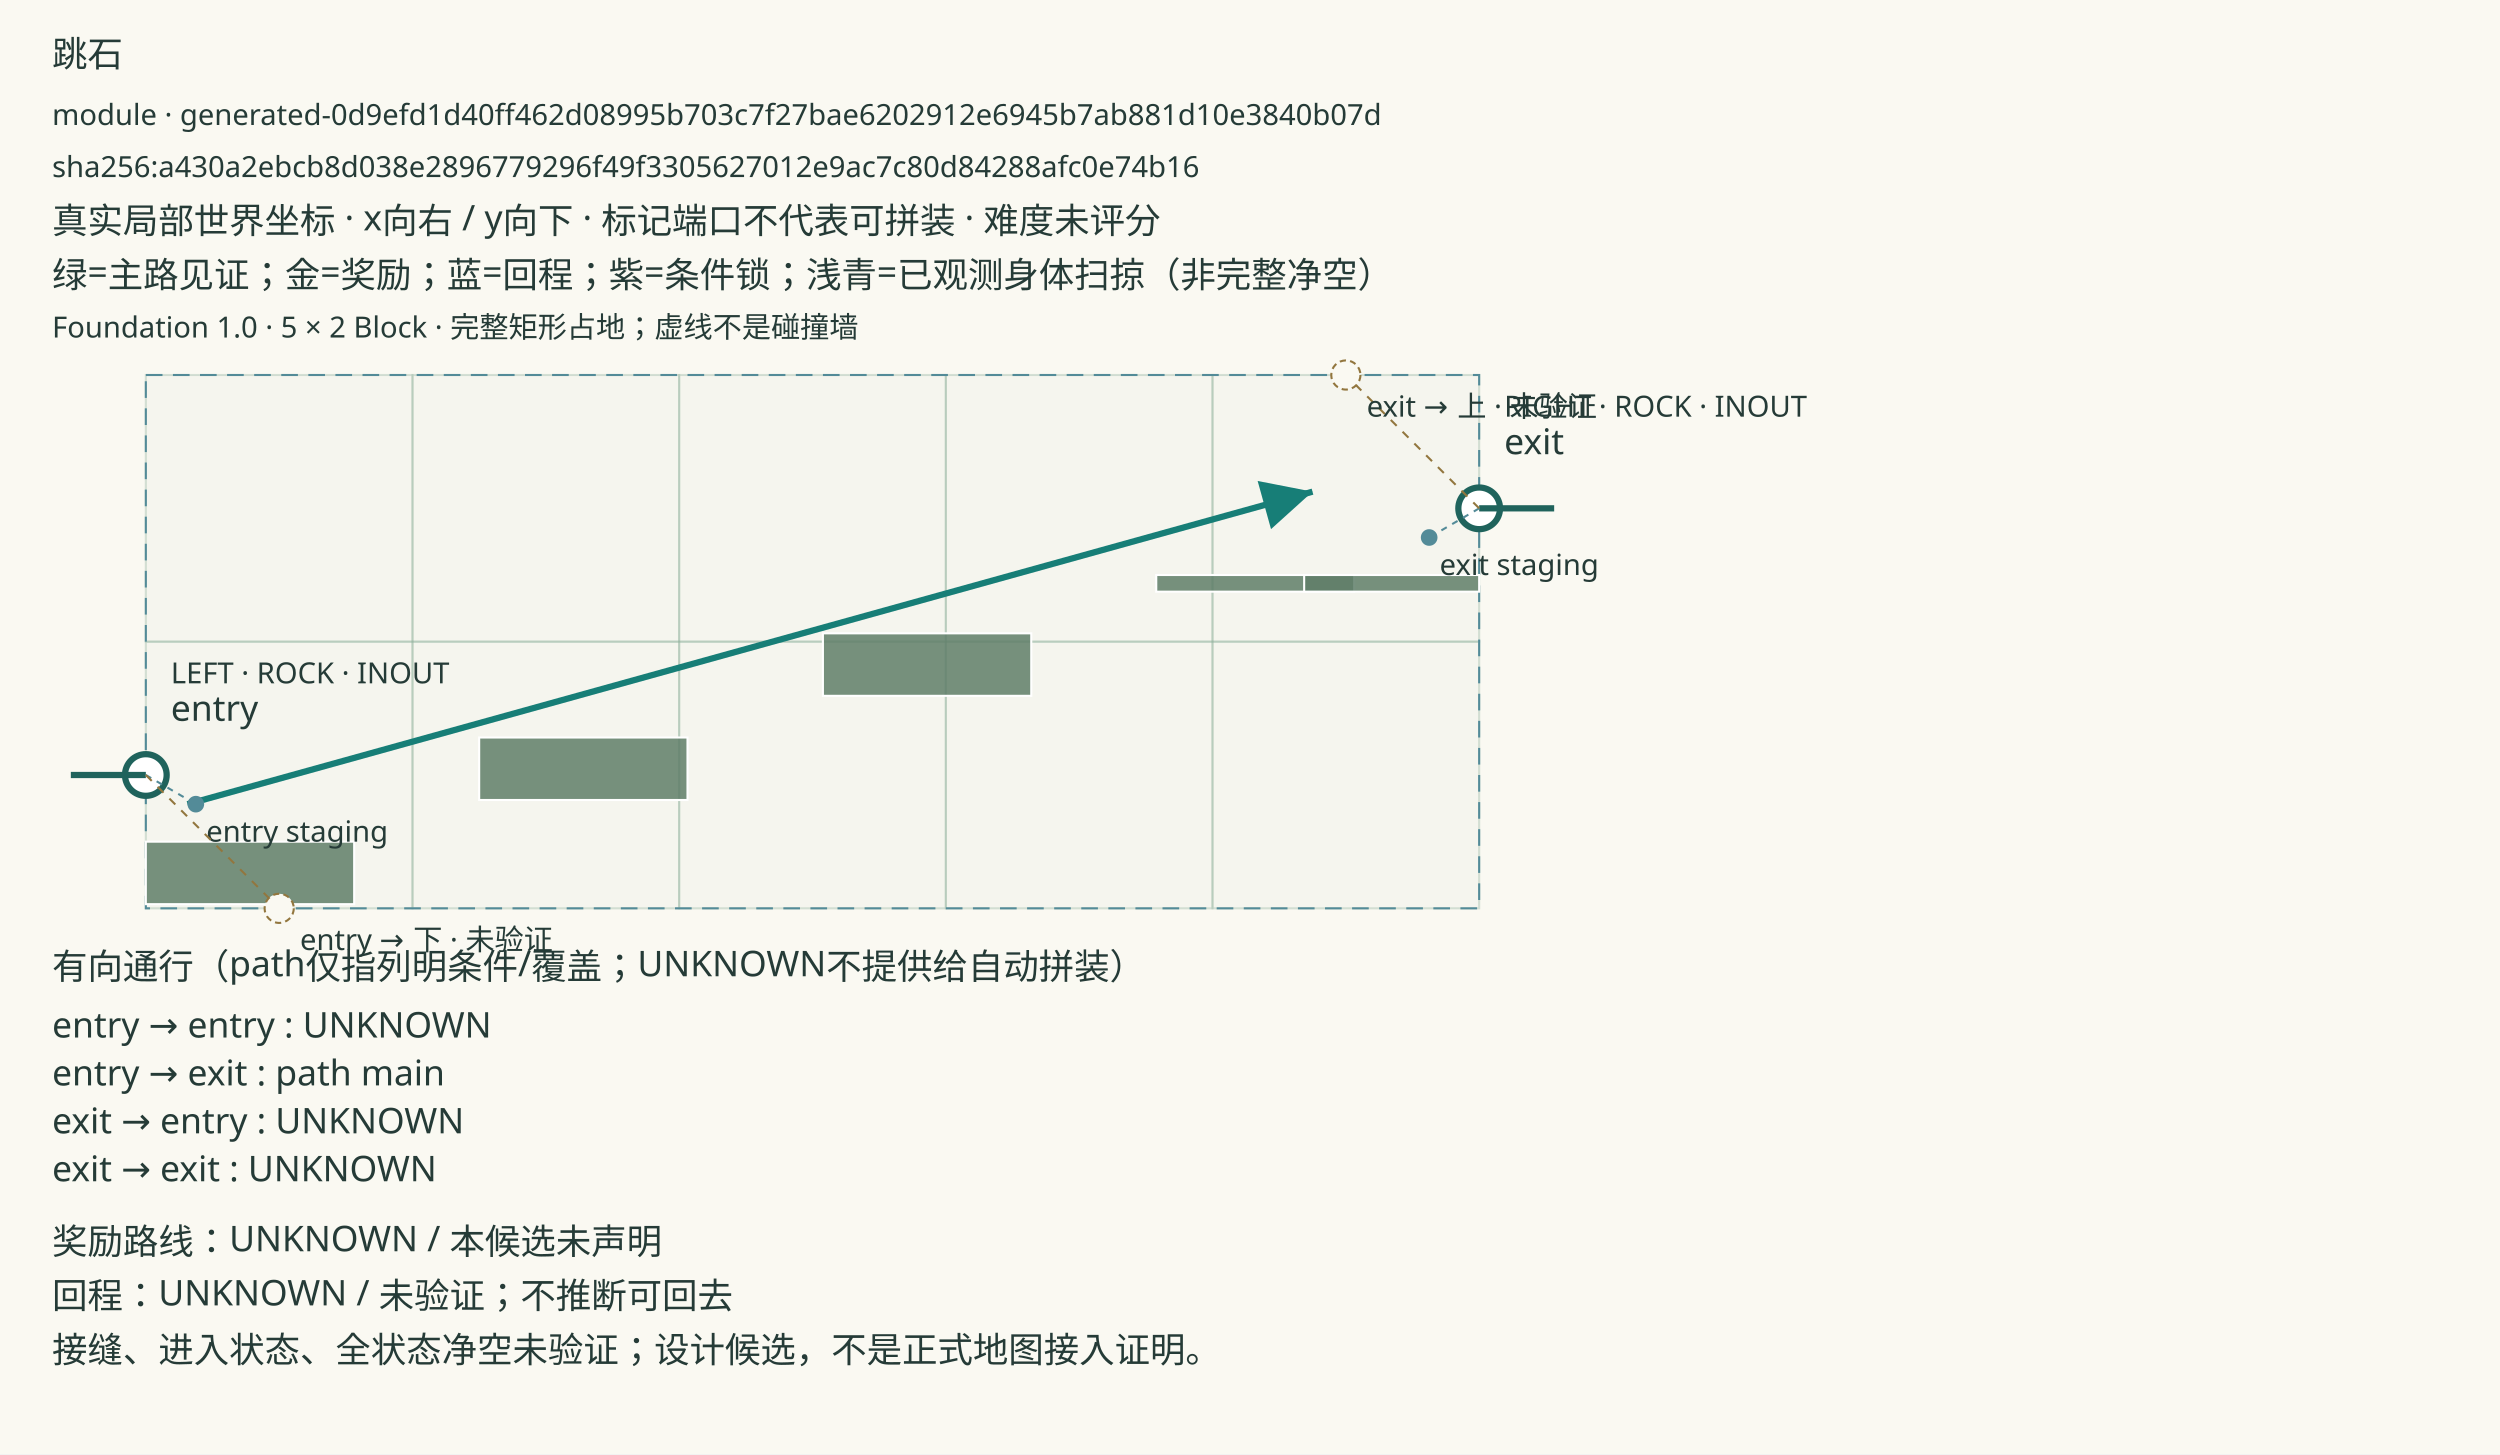
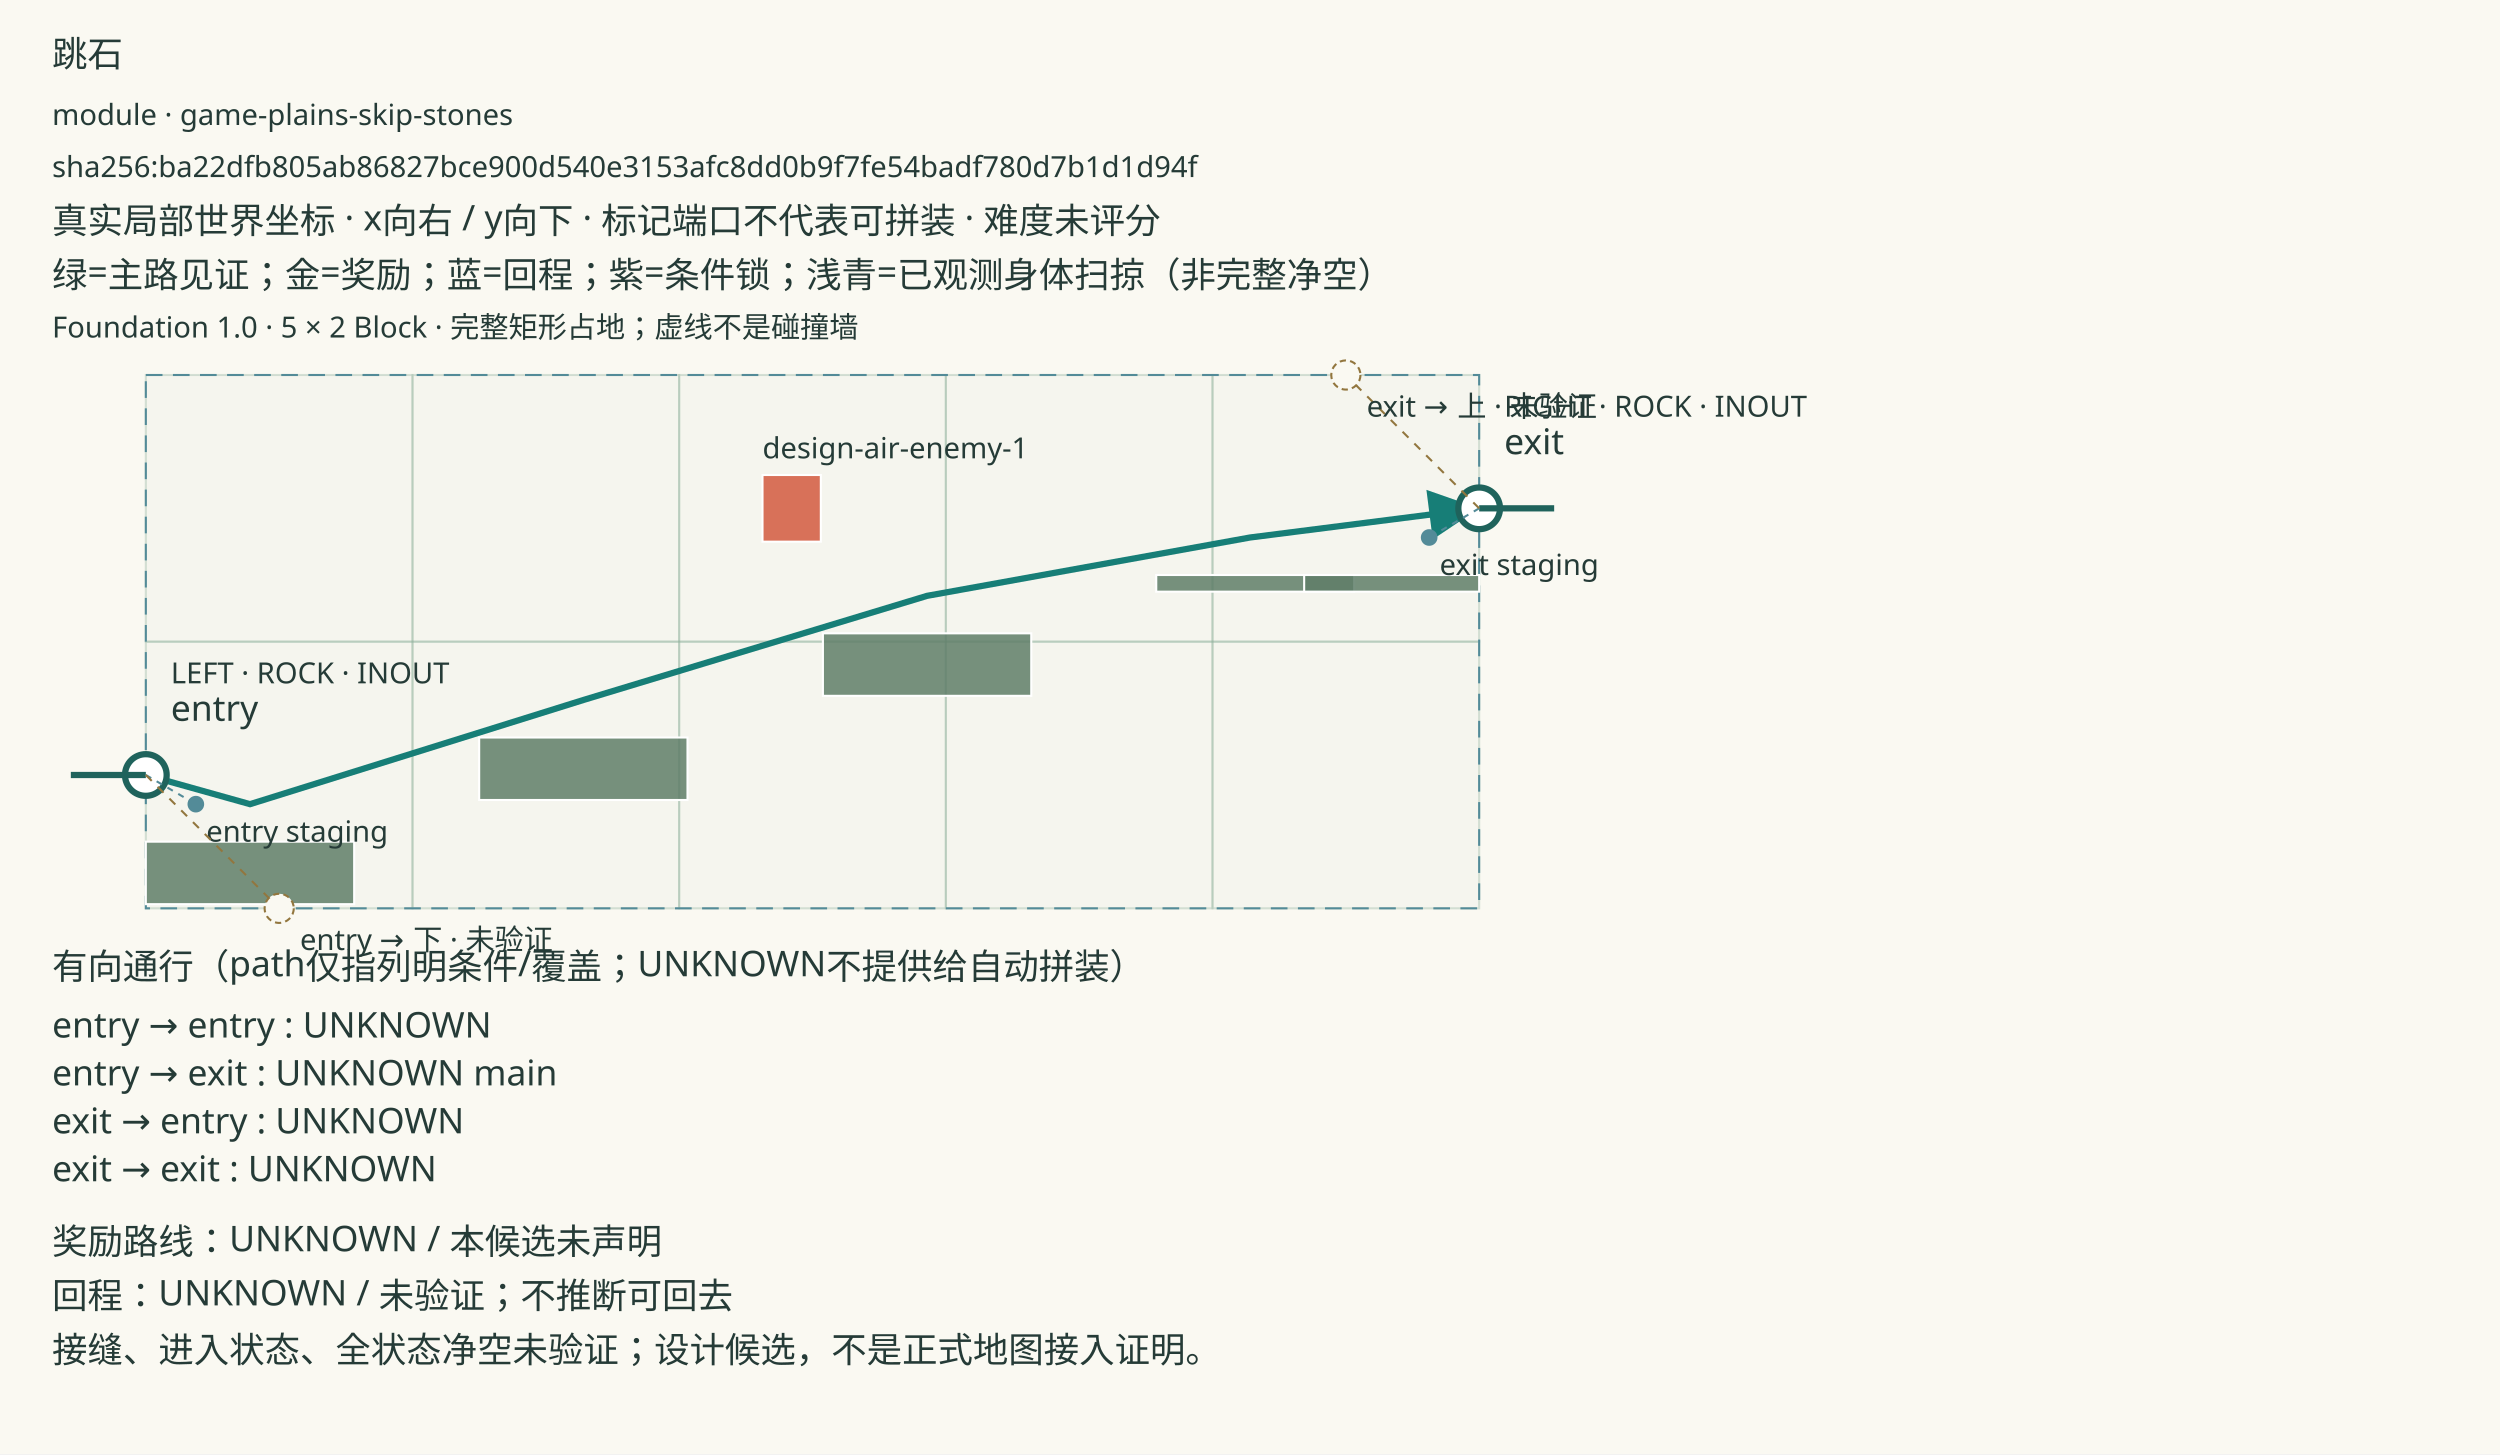
- <svg xmlns="http://www.w3.org/2000/svg" width="1200" height="698" viewBox="-70 -104 1200 698" data-content-version="sha256:a430a2ebcb8d038e2896779296f49f3305627012e9ac7c80d84288afc0e74b16">
+ <svg xmlns="http://www.w3.org/2000/svg" width="1200" height="698" viewBox="-70 -104 1200 698" data-content-version="sha256:ba22dfb805ab86827bce900d540e3153afc8dd0b9f7fe54badf780d7b1d1d94f">
  <defs>
    <marker id="arrow" markerWidth="9" markerHeight="8" refX="8" refY="4" orient="auto">
      <path d="M0 0L8 4L0 8" fill="#177e77" />
    </marker>
  </defs>
  <style>text{font:17px system-ui,sans-serif;fill:#253b37} .small{font-size:14px}</style>
  <rect x="-70" y="-104" width="1200" height="698" fill="#faf9f2" />
  <text x="-45" y="-72" font-weight="700" font-size="24">跳石</text>
-   <text x="-45" y="-44" class="small">module · generated-0d9efd1d40ff462d08995b703c7f27bae6202912e6945b7ab881d10e3840b07d</text>
-   <text x="-45" y="-19" class="small">sha256:a430a2ebcb8d038e2896779296f49f3305627012e9ac7c80d84288afc0e74b16</text>
+   <text x="-45" y="-44" class="small">module · game-plains-skip-stones</text>
+   <text x="-45" y="-19" class="small">sha256:ba22dfb805ab86827bce900d540e3153afc8dd0b9f7fe54badf780d7b1d1d94f</text>
  <text x="-45" y="8">真实局部世界坐标 · x向右 / y向下 · 标记端口不代表可拼装 · 难度未评分</text>
  <text x="-45" y="34">绿=主路见证；金=奖励；蓝=回程；紫=条件锁；浅青=已观测身体扫掠（非完整净空）</text>
  <rect x="0" y="76" width="128" height="128" data-foundation-cell="0,0" fill="#87aa96" fill-opacity=".045" stroke="#8cae9b" stroke-opacity=".35" stroke-width="1" />
  <rect x="0" y="204" width="128" height="128" data-foundation-cell="0,1" fill="#87aa96" fill-opacity=".045" stroke="#8cae9b" stroke-opacity=".35" stroke-width="1" />
  <rect x="128" y="76" width="128" height="128" data-foundation-cell="1,0" fill="#87aa96" fill-opacity=".045" stroke="#8cae9b" stroke-opacity=".35" stroke-width="1" />
  <rect x="128" y="204" width="128" height="128" data-foundation-cell="1,1" fill="#87aa96" fill-opacity=".045" stroke="#8cae9b" stroke-opacity=".35" stroke-width="1" />
  <rect x="256" y="76" width="128" height="128" data-foundation-cell="2,0" fill="#87aa96" fill-opacity=".045" stroke="#8cae9b" stroke-opacity=".35" stroke-width="1" />
  <rect x="256" y="204" width="128" height="128" data-foundation-cell="2,1" fill="#87aa96" fill-opacity=".045" stroke="#8cae9b" stroke-opacity=".35" stroke-width="1" />
  <rect x="384" y="76" width="128" height="128" data-foundation-cell="3,0" fill="#87aa96" fill-opacity=".045" stroke="#8cae9b" stroke-opacity=".35" stroke-width="1" />
  <rect x="384" y="204" width="128" height="128" data-foundation-cell="3,1" fill="#87aa96" fill-opacity=".045" stroke="#8cae9b" stroke-opacity=".35" stroke-width="1" />
  <rect x="512" y="76" width="128" height="128" data-foundation-cell="4,0" fill="#87aa96" fill-opacity=".045" stroke="#8cae9b" stroke-opacity=".35" stroke-width="1" />
  <rect x="512" y="204" width="128" height="128" data-foundation-cell="4,1" fill="#87aa96" fill-opacity=".045" stroke="#8cae9b" stroke-opacity=".35" stroke-width="1" />
  <rect x="0" y="76" width="640" height="256" data-foundation-bounds="true" fill="none" stroke="#538b98" stroke-dasharray="8 5" />
  <text x="-45" y="58" class="small">Foundation 1.0 · 5 × 2 Block · 完整矩形占地；虚线不是碰撞墙</text>
  <rect x="0" y="300" width="100" height="30" fill="#607e69" fill-opacity=".85" stroke="#ffffff" stroke-width="1" transform="rotate(0 50 315)" />
  <rect x="160" y="250" width="100" height="30" fill="#607e69" fill-opacity=".85" stroke="#ffffff" stroke-width="1" transform="rotate(0 210 265)" />
  <rect x="325" y="200" width="100" height="30" fill="#607e69" fill-opacity=".85" stroke="#ffffff" stroke-width="1" transform="rotate(0 375 215)" />
  <rect x="485" y="172" width="95" height="8" fill="#607e69" fill-opacity=".85" stroke="#ffffff" stroke-width="1" transform="rotate(0 532.5 176)" />
  <rect x="556" y="172" width="84" height="8" fill="#607e69" fill-opacity=".85" stroke="#ffffff" stroke-width="1" transform="rotate(0 598 176)" />
-   <polyline data-route-id="main" points="20,282 560,132" fill="none" stroke="#177e77" stroke-width="3" stroke-dasharray="none" marker-end="url(#arrow)" />
+   <rect x="296" y="124" width="28" height="32" fill="#d25a40" fill-opacity=".85" stroke="#ffffff" stroke-width="1" transform="rotate(0 310 140)" />
+   <text x="296" y="116" class="small">design-air-enemy-1</text>
+   <polyline data-route-id="entry-to-exit" points="0,268 50,282 210,232 375,182 530,154 640,140" fill="none" stroke="#177e77" stroke-width="3" stroke-dasharray="none" marker-end="url(#arrow)" />
  <g data-port-id="entry">
    <circle cx="0" cy="268" r="10" fill="#fff" stroke="#1f635c" stroke-width="3" />
    <line x1="0" y1="268" x2="-36" y2="268" stroke="#1f635c" stroke-width="3" />
    <text x="12" y="242" font-weight="700">entry</text>
  </g>
  <g data-port-id="exit">
    <circle cx="640" cy="140" r="10" fill="#fff" stroke="#1f635c" stroke-width="3" />
    <line x1="640" y1="140" x2="676" y2="140" stroke="#1f635c" stroke-width="3" />
    <text x="652" y="114" font-weight="700">exit</text>
  </g>
  <g data-staging-port="entry">
    <line x1="0" y1="268" x2="24" y2="282" stroke="#538b98" stroke-dasharray="3 3" />
    <circle cx="24" cy="282" r="4" fill="#538b98" />
    <text x="29" y="300" class="small">entry staging</text>
  </g>
  <text x="12" y="224" class="small">LEFT · ROCK · INOUT</text>
  <g data-staging-port="exit">
    <line x1="640" y1="140" x2="616" y2="154" stroke="#538b98" stroke-dasharray="3 3" />
    <circle cx="616" cy="154" r="4" fill="#538b98" />
    <text x="621" y="172" class="small">exit staging</text>
  </g>
  <text x="652" y="96" class="small">RIGHT · ROCK · INOUT</text>
  <g data-corner-port="entry" data-corner="BOTTOM_LEFT" data-relocation-allowed="UNKNOWN">
    <line x1="0" y1="268" x2="64" y2="332" stroke="#92763e" stroke-dasharray="4 4" />
    <circle cx="64" cy="332" r="7" fill="#faf9f2" stroke="#92763e" stroke-dasharray="3 2" />
    <text x="74" y="352" class="small">entry → 下 · 未验证</text>
  </g>
  <g data-corner-port="exit" data-corner="TOP_RIGHT" data-relocation-allowed="UNKNOWN">
    <line x1="640" y1="140" x2="576" y2="76" stroke="#92763e" stroke-dasharray="4 4" />
    <circle cx="576" cy="76" r="7" fill="#faf9f2" stroke="#92763e" stroke-dasharray="3 2" />
    <text x="586" y="96" class="small">exit → 上 · 未验证</text>
  </g>
  <text x="-45" y="366" font-weight="700">有向通行（path仅指列明条件/覆盖；UNKNOWN不提供给自动拼装）</text>
  <text x="-45" y="394">entry → entry : UNKNOWN </text>
-   <text x="-45" y="417">entry → exit : path main</text>
+   <text x="-45" y="417">entry → exit : UNKNOWN main</text>
  <text x="-45" y="440">exit → entry : UNKNOWN </text>
  <text x="-45" y="463">exit → exit : UNKNOWN </text>
  <text x="-45" y="498">奖励路线：UNKNOWN / 本候选未声明</text>
  <text x="-45" y="524">回程：UNKNOWN / 未验证；不推断可回去</text>
  <text x="-45" y="550">接缝、进入状态、全状态净空未验证；设计候选，不是正式地图接入证明。</text>
</svg>
